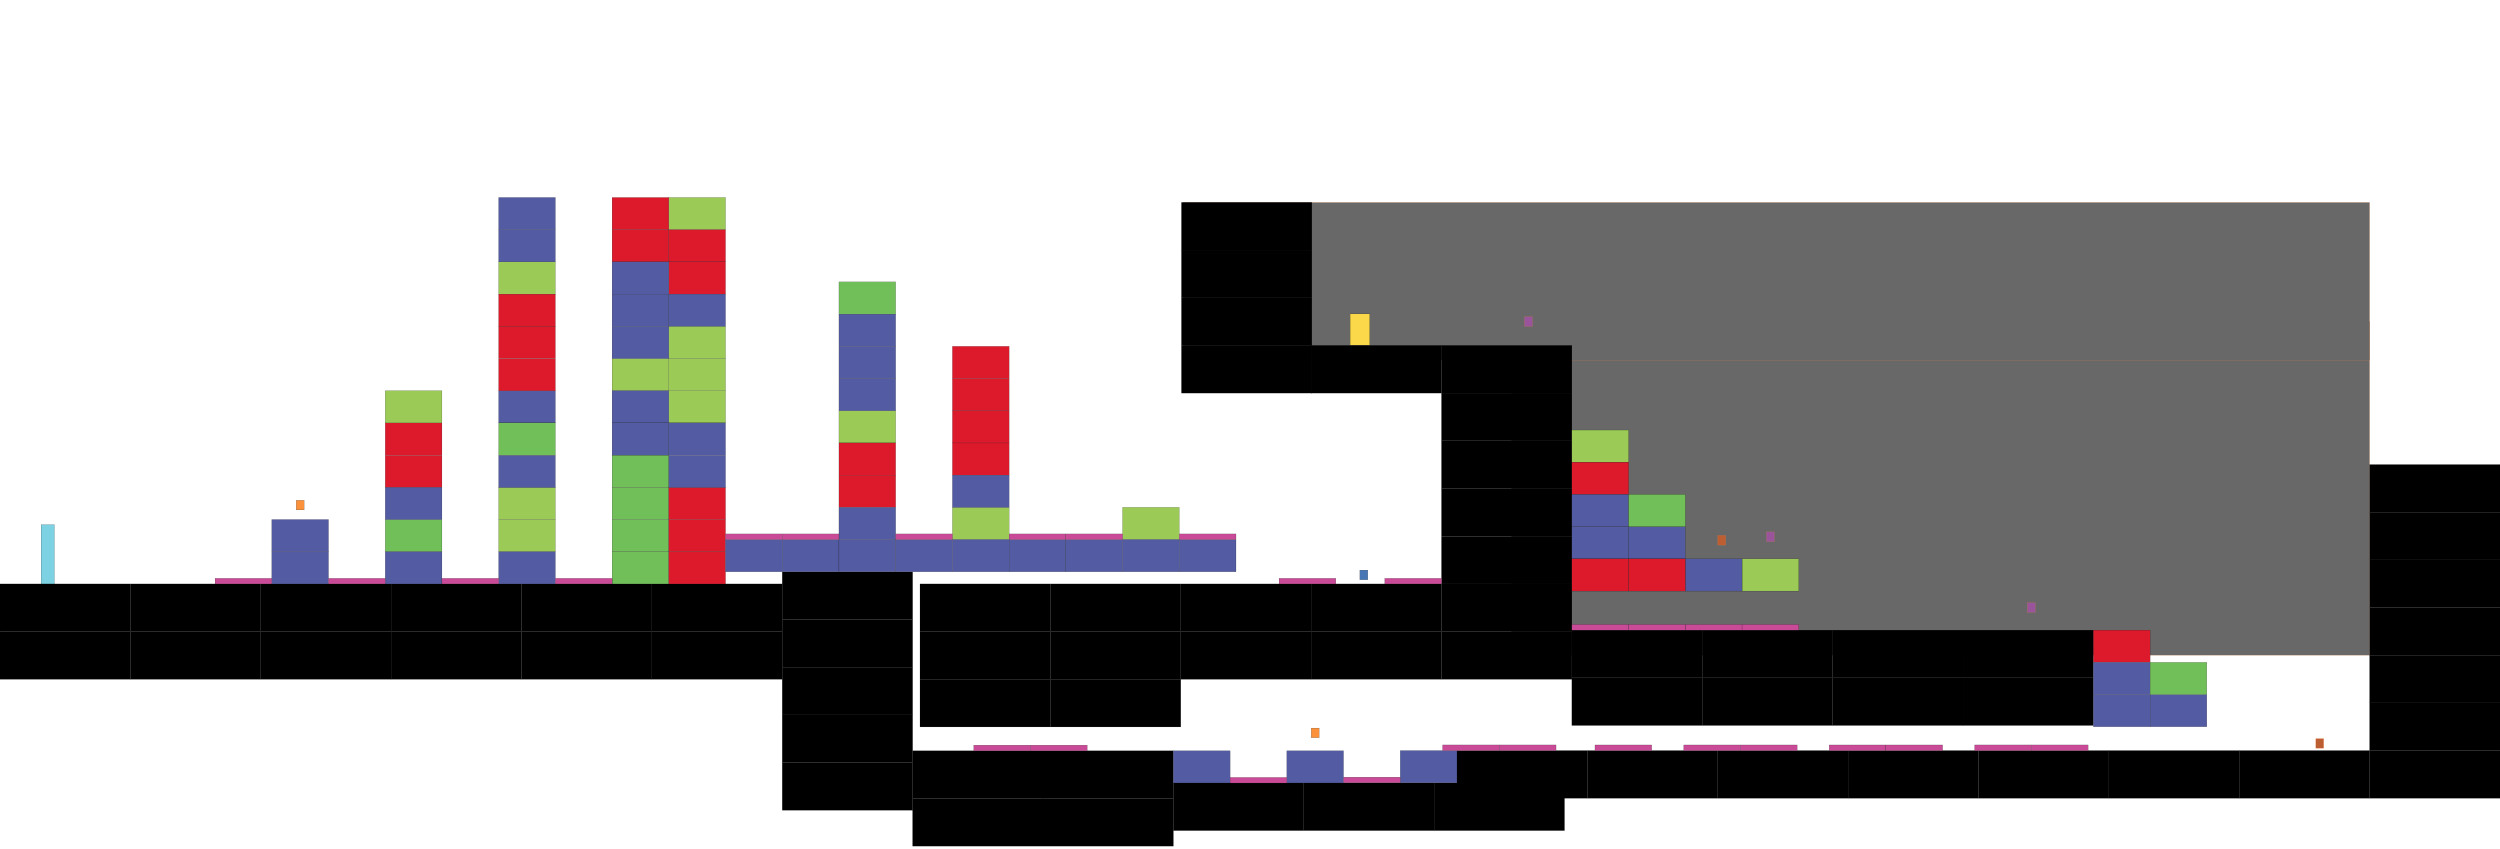
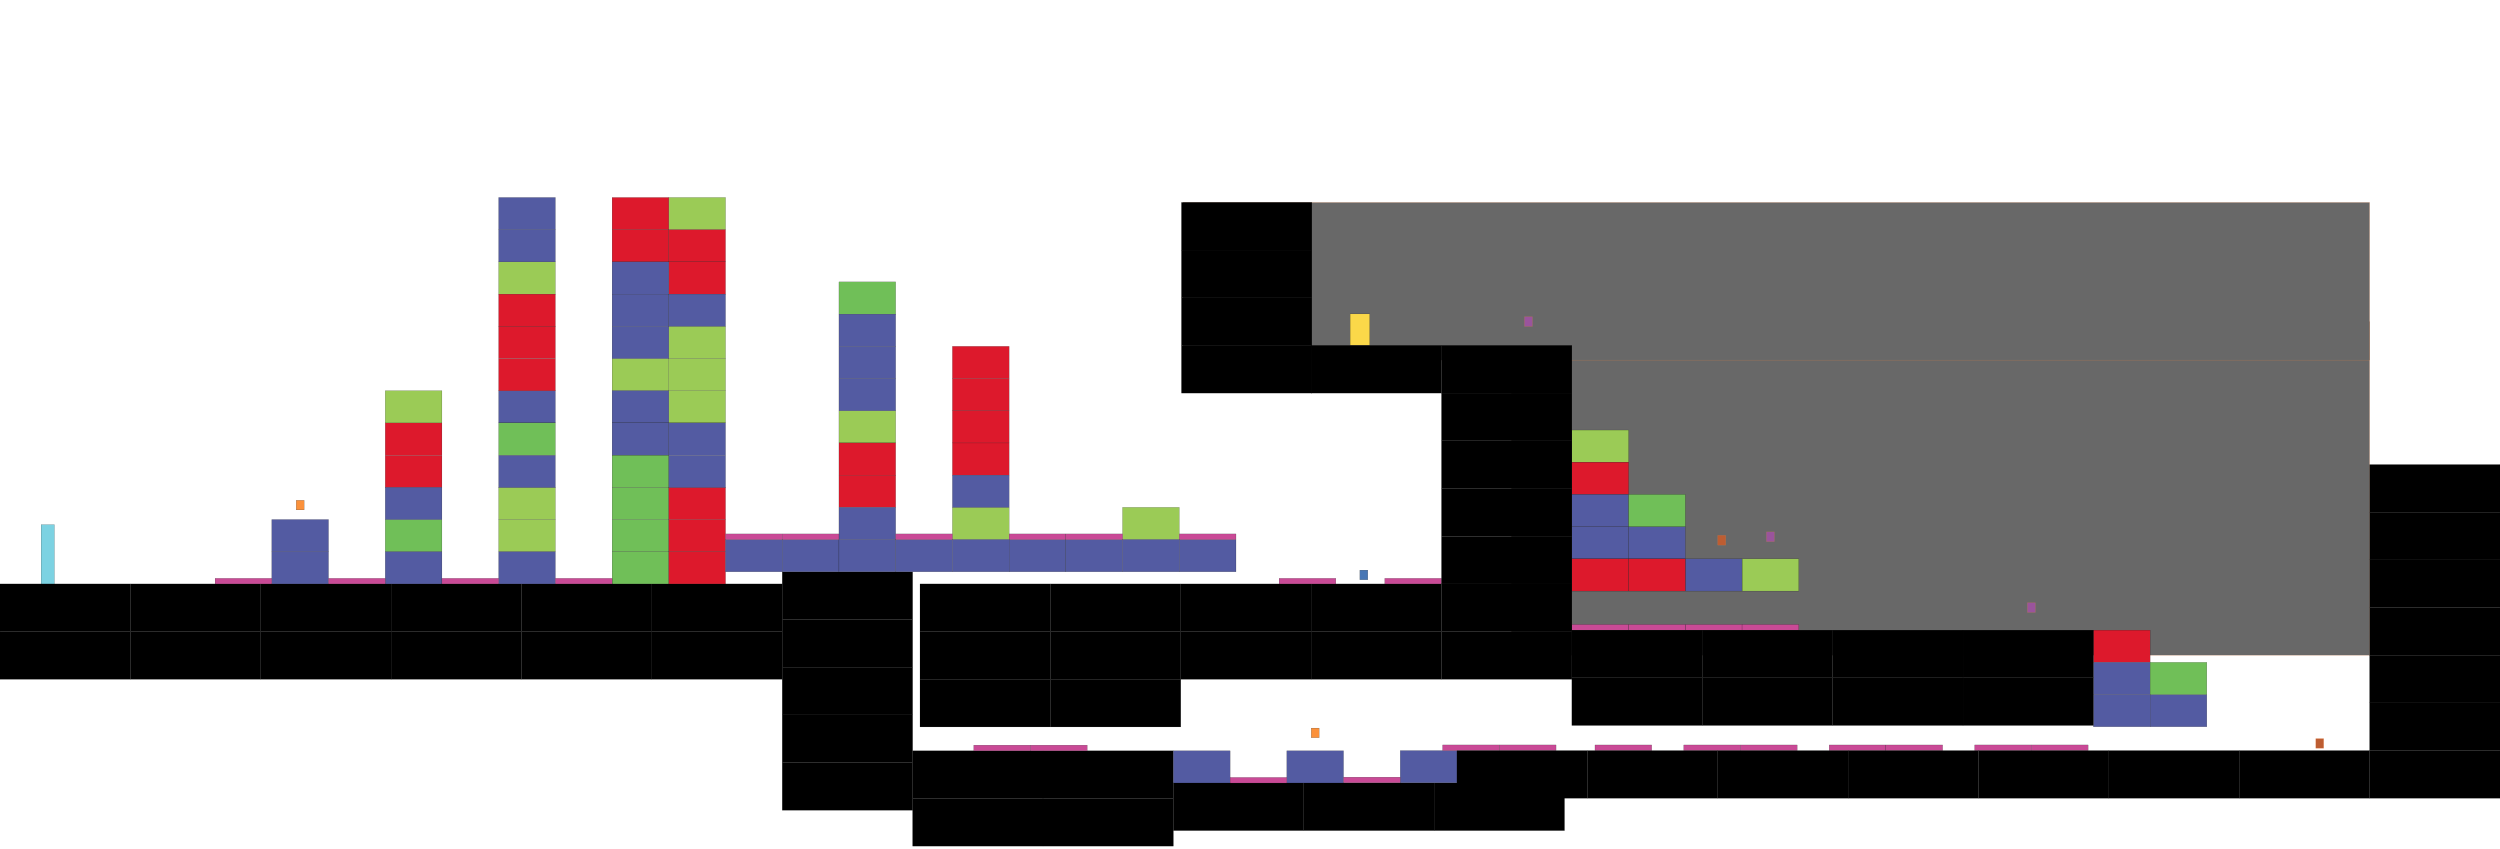
<svg xmlns="http://www.w3.org/2000/svg" version="1.1" id="Calque_1" x="0px" y="0px" width="16018.5px" height="5435.21px" viewBox="0 0 16018.5 5435.21" enable-background="new 0 0 16018.5 5435.21" xml:space="preserve">
  <rect id="pillevolutionb_1_" x="1897.847" y="3205.373" fill="#FB913B" stroke="#000000" stroke-miterlimit="10" width="50.685" height="61.859" />
  <rect id="characterstart_4_" x="263.231" y="3361.755" fill="#7CD2E2" stroke="#000000" stroke-miterlimit="10" width="85.193" height="403.363" />
  <rect id="groundcage1_27_" x="0" y="3741.571" stroke="#000000" stroke-miterlimit="10" width="835.366" height="305.416" />
  <rect id="groundcage1_11_" x="835.368" y="3741.571" stroke="#000000" stroke-miterlimit="10" width="835.366" height="305.416" />
  <rect id="groundcage1_29_" x="1670.734" y="3741.571" stroke="#000000" stroke-miterlimit="10" width="835.367" height="305.416" />
  <rect id="groundcage1_28_" x="2506.101" y="3741.571" stroke="#000000" stroke-miterlimit="10" width="835.366" height="305.416" />
  <rect id="groundcage1_31_" x="3341.467" y="3741.571" stroke="#000000" stroke-miterlimit="10" width="835.366" height="305.416" />
  <rect id="groundcage1_30_" x="4176.833" y="3741.571" stroke="#000000" stroke-miterlimit="10" width="835.367" height="305.416" />
  <rect id="platformcage1_12_" x="2468.308" y="3328.852" fill="#70BF58" stroke="#000000" stroke-miterlimit="10" width="363.414" height="206.352" />
  <rect id="platformcage2_26_" x="3195.134" y="3328.854" fill="#9BCB56" stroke="#000000" stroke-miterlimit="10" width="363.414" height="206.349" />
  <rect id="platformcage2_76_" x="3195.136" y="3122.502" fill="#9BCB56" stroke="#000000" stroke-miterlimit="10" width="363.413" height="206.352" />
-   <rect id="platformcage2_10_" x="3195.134" y="1678.04" fill="#9BCB56" stroke="#000000" stroke-miterlimit="10" width="363.412" height="206.353" />
+   <rect id="platformcage2_10_" x="3195.134" y="1678.04" fill="#9BCB56" stroke="#000000" stroke-miterlimit="10" width="363.411" height="206.353" />
  <rect id="platformcage2_33_" x="4285.374" y="2503.445" fill="#9BCB56" stroke="#000000" stroke-miterlimit="10" width="363.411" height="206.355" />
  <rect id="platformcage2_32_" x="4285.373" y="2297.094" fill="#9BCB56" stroke="#000000" stroke-miterlimit="10" width="363.412" height="206.351" />
  <rect id="platformcage2_31_" x="4285.374" y="2090.744" fill="#9BCB56" stroke="#000000" stroke-miterlimit="10" width="363.414" height="206.351" />
  <rect id="platformcage2_6_" x="4285.374" y="1265.337" fill="#9BCB56" stroke="#000000" stroke-miterlimit="10" width="363.414" height="206.351" />
  <rect id="platformcage1_90_" x="3921.962" y="3328.854" fill="#70BF58" stroke="#000000" stroke-miterlimit="10" width="363.413" height="206.353" />
  <rect id="platformcage1_4_" x="3921.961" y="3535.214" fill="#70BF58" stroke="#000000" stroke-miterlimit="10" width="363.413" height="206.354" />
  <rect id="platformcage1_89_" x="3921.962" y="3122.502" fill="#70BF58" stroke="#000000" stroke-miterlimit="10" width="363.413" height="206.352" />
  <rect id="platformcage1_28_" x="3921.962" y="2916.151" fill="#70BF58" stroke="#000000" stroke-miterlimit="10" width="363.413" height="206.351" />
  <rect id="platformcage2_38_" x="3921.961" y="2297.094" fill="#9BCB56" stroke="#000000" stroke-miterlimit="10" width="363.412" height="206.351" />
-   <rect id="groundcage1_32_" x="5012.2" y="3664.376" stroke="#000000" stroke-miterlimit="10" width="835.366" height="305.418" />
-   <rect id="groundcage1_33_" x="5012.2" y="3969.794" stroke="#000000" stroke-miterlimit="10" width="835.366" height="305.424" />
-   <rect id="groundcage1_37_" x="5012.2" y="4275.218" stroke="#000000" stroke-miterlimit="10" width="835.366" height="305.416" />
-   <rect id="groundcage1_35_" x="5012.2" y="4580.634" stroke="#000000" stroke-miterlimit="10" width="835.366" height="305.42" />
+   <rect id="groundcage1_32_" x="5012.199" y="3664.376" stroke="#000000" stroke-miterlimit="10" width="835.367" height="305.418" />
+   <rect id="groundcage1_33_" x="5012.199" y="3969.794" stroke="#000000" stroke-miterlimit="10" width="835.367" height="305.424" />
+   <rect id="groundcage1_37_" x="5012.199" y="4275.218" stroke="#000000" stroke-miterlimit="10" width="835.367" height="305.416" />
+   <rect id="groundcage1_35_" x="5012.199" y="4580.634" stroke="#000000" stroke-miterlimit="10" width="835.367" height="305.42" />
  <rect id="groundcage1_40_" x="5847.566" y="4810.536" stroke="#000000" stroke-miterlimit="10" width="835.367" height="305.416" />
  <rect id="groundcage1_39_" x="6682.934" y="4810.536" stroke="#000000" stroke-miterlimit="10" width="835.367" height="305.416" />
  <rect id="groundcage1_41_" x="5894.863" y="3741.571" stroke="#000000" stroke-miterlimit="10" width="835.367" height="305.416" />
  <rect id="groundcage1_7_" x="6730.23" y="3741.571" stroke="#000000" stroke-miterlimit="10" width="835.366" height="305.416" />
  <rect id="groundcage1_45_" x="7565.597" y="3741.571" stroke="#000000" stroke-miterlimit="10" width="835.366" height="305.416" />
  <rect id="groundcage1_44_" x="8400.963" y="3741.571" stroke="#000000" stroke-miterlimit="10" width="835.369" height="305.416" />
  <rect id="groundcage1_42_" x="5894.863" y="4046.987" stroke="#000000" stroke-miterlimit="10" width="835.367" height="305.42" />
  <rect id="groundcage1_4_" x="6730.23" y="4046.987" stroke="#000000" stroke-miterlimit="10" width="835.366" height="305.42" />
  <rect id="groundcage1_46_" x="5894.863" y="4352.407" stroke="#000000" stroke-miterlimit="10" width="835.367" height="305.42" />
  <rect id="groundcage1_43_" x="6730.23" y="4352.407" stroke="#000000" stroke-miterlimit="10" width="835.366" height="305.42" />
  <rect id="shadows_3_" x="9683.889" y="2060.457" fill="#686868" stroke="#F98238" stroke-miterlimit="10" width="5499.246" height="2137.929" />
  <rect id="shadows_2_" x="7580.059" y="1296.912" fill="#686868" stroke="#F98238" stroke-miterlimit="10" width="7603.074" height="1010.174" />
  <rect id="end_4_" x="8650.57" y="2011.481" fill="#FBD849" stroke="#000000" stroke-miterlimit="10" width="125.633" height="201.682" />
  <rect id="pillevolutiond_4_" x="12990.486" y="3862.036" fill="#9A549C" stroke="#F98238" stroke-miterlimit="10" width="50.684" height="61.855" />
-   <rect id="groundforest1_77_" x="9335.566" y="4809.22" stroke="#000000" stroke-miterlimit="10" width="835.367" height="305.418" />
-   <rect id="groundforest1_76_" x="10170.932" y="4809.22" stroke="#000000" stroke-miterlimit="10" width="835.369" height="305.418" />
-   <rect id="groundforest1_75_" x="11006.301" y="4809.22" stroke="#000000" stroke-miterlimit="10" width="835.369" height="305.418" />
-   <rect id="groundforest1_74_" x="11841.67" y="4809.22" stroke="#000000" stroke-miterlimit="10" width="835.363" height="305.418" />
-   <rect id="groundforest1_73_" x="12677.033" y="4809.22" stroke="#000000" stroke-miterlimit="10" width="835.367" height="305.418" />
-   <rect id="groundforest1_72_" x="13512.4" y="4809.22" stroke="#000000" stroke-miterlimit="10" width="835.365" height="305.418" />
-   <rect id="groundforest1_71_" x="14347.766" y="4809.22" stroke="#000000" stroke-miterlimit="10" width="835.367" height="305.418" />
-   <rect id="groundforest1_70_" x="15183.133" y="4809.22" stroke="#000000" stroke-miterlimit="10" width="835.367" height="305.418" />
-   <rect id="groundforest1_69_" x="15183.133" y="4198.386" stroke="#000000" stroke-miterlimit="10" width="835.367" height="305.418" />
-   <rect id="groundforest1_68_" x="10071.697" y="4342.876" stroke="#000000" stroke-miterlimit="10" width="835.369" height="305.42" />
-   <rect id="groundforest1_67_" x="10907.066" y="4342.876" stroke="#000000" stroke-miterlimit="10" width="835.365" height="305.42" />
-   <rect id="groundforest1_64_" x="11742.432" y="4342.876" stroke="#000000" stroke-miterlimit="10" width="835.365" height="305.42" />
-   <rect id="groundforest1_63_" x="12577.797" y="4342.876" stroke="#000000" stroke-miterlimit="10" width="835.367" height="305.42" />
-   <rect id="groundforest1_59_" x="15183.133" y="4503.804" stroke="#000000" stroke-miterlimit="10" width="835.367" height="305.416" />
-   <rect id="groundforest1_58_" x="10071.697" y="4037.458" stroke="#000000" stroke-miterlimit="10" width="835.365" height="305.418" />
-   <rect id="groundforest1_57_" x="10907.062" y="4037.458" stroke="#000000" stroke-miterlimit="10" width="835.367" height="305.418" />
-   <rect id="groundforest1_56_" x="11742.43" y="4037.458" stroke="#000000" stroke-miterlimit="10" width="835.365" height="305.418" />
-   <rect id="groundforest1_55_" x="12577.795" y="4037.458" stroke="#000000" stroke-miterlimit="10" width="835.369" height="305.418" />
-   <rect id="groundforest1_54_" x="9236.332" y="2213.163" stroke="#000000" stroke-miterlimit="10" width="835.367" height="305.419" />
-   <rect id="groundforest1_53_" x="8400.963" y="2213.163" stroke="#000000" stroke-miterlimit="10" width="835.369" height="305.419" />
-   <rect id="groundforest1_52_" x="7570.127" y="2213.163" stroke="#000000" stroke-miterlimit="10" width="835.367" height="305.419" />
  <rect id="pillevolutiond_3_" x="11318.305" y="3408.366" fill="#9A549C" stroke="#F98238" stroke-miterlimit="10" width="50.684" height="61.855" />
-   <rect id="groundforest1_51_" x="15183.133" y="3892.962" stroke="#000000" stroke-miterlimit="10" width="835.367" height="305.424" />
-   <rect id="groundforest1_50_" x="15183.133" y="3282.125" stroke="#000000" stroke-miterlimit="10" width="835.367" height="305.419" />
-   <rect id="groundforest1_49_" x="15183.133" y="3587.544" stroke="#000000" stroke-miterlimit="10" width="835.367" height="305.42" />
-   <rect id="pillevolutionb_3_" x="14838.125" y="4732.501" fill="#BD5D32" stroke="#F98238" stroke-miterlimit="10" width="50.689" height="61.857" />
-   <rect id="platformcage2_9_" x="6102.435" y="3250.84" fill="#9BCB56" stroke="#000000" stroke-miterlimit="10" width="363.413" height="206.351" />
+   <rect id="pillevolutionb_3_" x="14838.127" y="4732.502" fill="#BD5D32" stroke="#F98238" stroke-miterlimit="10" width="50.688" height="61.856" />
+   <rect id="platformcage2_9_" x="6102.434" y="3250.84" fill="#9BCB56" stroke="#000000" stroke-miterlimit="10" width="363.413" height="206.351" />
  <rect id="platformcage2_21_" x="5375.608" y="2631.781" fill="#9BCB56" stroke="#000000" stroke-miterlimit="10" width="363.412" height="206.354" />
-   <rect id="platformcage1_59_" x="5375.609" y="1806.374" fill="#70BF58" stroke="#000000" stroke-miterlimit="10" width="363.412" height="206.351" />
-   <rect id="platformcage2_16_" x="7192.675" y="3250.837" fill="#9BCB56" stroke="#000000" stroke-miterlimit="10" width="363.414" height="206.355" />
+   <rect id="platformcage1_59_" x="5375.609" y="1806.374" fill="#70BF58" stroke="#000000" stroke-miterlimit="10" width="363.413" height="206.351" />
+   <rect id="platformcage2_16_" x="7192.675" y="3250.837" fill="#9BCB56" stroke="#000000" stroke-miterlimit="10" width="363.415" height="206.355" />
  <rect id="pillevolutiona_4_" x="8713.385" y="3653.015" fill="#4877B5" stroke="#000000" stroke-miterlimit="10" width="50.686" height="61.854" />
-   <rect id="groundcage1_13_" x="5012.2" y="4886.054" stroke="#000000" stroke-miterlimit="10" width="835.366" height="305.418" />
+   <rect id="groundcage1_13_" x="5012.199" y="4886.054" stroke="#000000" stroke-miterlimit="10" width="835.367" height="305.418" />
  <rect id="groundcage1_10_" x="7565.597" y="4046.987" stroke="#000000" stroke-miterlimit="10" width="835.366" height="305.42" />
  <rect id="groundcage1_14_" x="8400.963" y="4046.987" stroke="#000000" stroke-miterlimit="10" width="835.369" height="305.42" />
  <rect id="groundcage1_47_" x="0.001" y="4046.987" stroke="#000000" stroke-miterlimit="10" width="835.367" height="305.42" />
  <rect id="groundcage1_38_" x="835.368" y="4046.987" stroke="#000000" stroke-miterlimit="10" width="835.366" height="305.42" />
  <rect id="groundcage1_36_" x="1670.735" y="4046.987" stroke="#000000" stroke-miterlimit="10" width="835.366" height="305.42" />
  <rect id="groundcage1_34_" x="2506.101" y="4046.987" stroke="#000000" stroke-miterlimit="10" width="835.366" height="305.42" />
  <rect id="groundcage1_26_" x="3341.467" y="4046.987" stroke="#000000" stroke-miterlimit="10" width="835.367" height="305.42" />
-   <rect id="groundcage1_22_" x="4176.835" y="4046.987" stroke="#000000" stroke-miterlimit="10" width="835.366" height="305.42" />
+   <rect id="groundcage1_22_" x="4176.834" y="4046.987" stroke="#000000" stroke-miterlimit="10" width="835.365" height="305.42" />
  <rect id="groundcage1_49_" x="5847.566" y="5115.952" stroke="#000000" stroke-miterlimit="10" width="835.367" height="305.422" />
  <rect id="groundcage1_48_" x="6682.934" y="5115.954" stroke="#000000" stroke-miterlimit="10" width="835.367" height="305.42" />
-   <rect id="groundforest1_1_" x="9236.332" y="4046.987" stroke="#000000" stroke-miterlimit="10" width="835.367" height="305.42" />
-   <rect id="groundforest1_4_" x="9236.332" y="3741.571" stroke="#000000" stroke-miterlimit="10" width="835.363" height="305.416" />
-   <rect id="groundforest1_3_" x="9236.332" y="3436.147" stroke="#000000" stroke-miterlimit="10" width="835.367" height="305.424" />
-   <rect id="groundforest1_5_" x="9236.332" y="3129.42" stroke="#000000" stroke-miterlimit="10" width="835.367" height="305.415" />
-   <rect id="groundforest1_9_" x="9236.332" y="2824" stroke="#000000" stroke-miterlimit="10" width="835.367" height="305.42" />
-   <rect id="groundforest1_8_" x="9236.332" y="2518.582" stroke="#000000" stroke-miterlimit="10" width="835.363" height="305.418" />
-   <rect id="groundforest1_10_" x="15183.133" y="2976.71" stroke="#000000" stroke-miterlimit="10" width="835.367" height="305.415" />
  <rect id="platformcage2_11_" x="11161.941" y="3580.767" fill="#9BCB56" stroke="#000000" stroke-miterlimit="10" width="363.412" height="206.352" />
-   <rect id="groundforest1_6_" x="7570.127" y="1907.747" stroke="#000000" stroke-miterlimit="10" width="835.367" height="305.416" />
-   <rect id="groundforest1_11_" x="7570.127" y="1602.328" stroke="#000000" stroke-miterlimit="10" width="835.367" height="305.419" />
-   <rect id="groundforest1_7_" x="7570.127" y="1296.912" stroke="#000000" stroke-miterlimit="10" width="835.367" height="305.416" />
  <rect id="platformcage2_49_" x="10071.699" y="2755.355" fill="#9BCB56" stroke="#000000" stroke-miterlimit="10" width="363.416" height="206.354" />
-   <rect id="groundcage1_9_" x="8353.668" y="5016.429" stroke="#000000" stroke-miterlimit="10" width="835.369" height="305.414" />
+   <rect id="groundcage1_9_" x="8353.668" y="5016.429" stroke="#000000" stroke-miterlimit="10" width="835.368" height="305.414" />
  <rect id="groundcage1_1_" x="7518.301" y="5016.429" stroke="#000000" stroke-miterlimit="10" width="835.367" height="305.414" />
-   <rect id="groundcage1_8_" x="9189.037" y="5016.429" stroke="#000000" stroke-miterlimit="10" width="835.367" height="305.414" />
+   <rect id="groundcage1_8_" x="9189.037" y="5016.429" stroke="#000000" stroke-miterlimit="10" width="835.368" height="305.414" />
  <rect id="pillevolutiond_1_" x="9767.975" y="2029.53" fill="#9A549C" stroke="#F98238" stroke-miterlimit="10" width="50.688" height="61.854" />
  <rect id="pillevolutionb_2_" x="11006.301" y="3430.581" fill="#BD5D32" stroke="#F98238" stroke-miterlimit="10" width="50.686" height="61.857" />
  <rect id="platformcage4_7_" x="1741.483" y="3535.214" fill="#535BA2" stroke="#000000" stroke-miterlimit="10" width="363.413" height="206.354" />
  <rect id="platformcage4_13_" x="1741.483" y="3328.861" fill="#535BA2" stroke="#000000" stroke-miterlimit="10" width="363.413" height="206.353" />
  <rect id="pillevolutionb_4_" x="8401.494" y="4665.021" fill="#FB913B" stroke="#000000" stroke-miterlimit="10" width="50.682" height="61.859" />
  <rect id="platformcage4_14_" x="7518.301" y="4810.536" fill="#535BA2" stroke="#000000" stroke-miterlimit="10" width="363.413" height="206.352" />
  <rect id="platformcage4_15_" x="8245.131" y="4810.536" fill="#535BA2" stroke="#000000" stroke-miterlimit="10" width="363.412" height="206.352" />
-   <rect id="platformcage4_16_" x="8971.955" y="4809.22" fill="#535BA2" stroke="#000000" stroke-miterlimit="10" width="363.414" height="206.352" />
+   <rect id="platformcage4_16_" x="8971.955" y="4809.22" fill="#535BA2" stroke="#000000" stroke-miterlimit="10" width="363.413" height="206.352" />
  <rect id="platformcage4_17_" x="13413.164" y="4450.163" fill="#535BA2" stroke="#000000" stroke-miterlimit="10" width="363.414" height="206.352" />
  <rect id="platformcage4_18_" x="13776.578" y="4450.163" fill="#535BA2" stroke="#000000" stroke-miterlimit="10" width="363.414" height="206.352" />
-   <rect id="platformcage3_8_" x="13413.166" y="4037.458" fill="#DD192C" stroke="#000000" stroke-miterlimit="10" width="363.412" height="206.354" />
+   <rect id="platformcage3_8_" x="13413.168" y="4037.458" fill="#DD192C" stroke="#000000" stroke-miterlimit="10" width="363.411" height="206.354" />
  <rect id="platformcage4_19_" x="13413.164" y="4243.81" fill="#535BA2" stroke="#000000" stroke-miterlimit="10" width="363.414" height="206.352" />
  <rect id="platformcage4_50_" x="10798.525" y="3580.763" fill="#535BA2" stroke="#000000" stroke-miterlimit="10" width="363.414" height="206.354" />
  <rect id="platformcage4_27_" x="10435.111" y="3374.411" fill="#535BA2" stroke="#000000" stroke-miterlimit="10" width="363.414" height="206.352" />
  <rect id="platformcage4_53_" x="10071.697" y="3374.411" fill="#535BA2" stroke="#000000" stroke-miterlimit="10" width="363.414" height="206.352" />
  <rect id="platformcage1_1_" x="13776.576" y="4243.808" fill="#70BF58" stroke="#000000" stroke-miterlimit="10" width="363.418" height="206.355" />
  <rect id="platformcage3_31_" x="10071.701" y="2961.71" fill="#DD192C" stroke="#000000" stroke-miterlimit="10" width="363.412" height="206.353" />
  <rect id="platformcage3_32_" x="10071.701" y="3580.767" fill="#DD192C" stroke="#000000" stroke-miterlimit="10" width="363.412" height="206.354" />
  <rect id="platformcage3_33_" x="10435.109" y="3580.767" fill="#DD192C" stroke="#000000" stroke-miterlimit="10" width="363.412" height="206.354" />
  <rect id="platformcage4_51_" x="10071.699" y="3168.061" fill="#535BA2" stroke="#000000" stroke-miterlimit="10" width="363.414" height="206.351" />
  <rect id="platformcage1_5_" x="10435.111" y="3168.059" fill="#70BF58" stroke="#000000" stroke-miterlimit="10" width="363.418" height="206.354" />
  <rect id="platformcage3_9_" x="2468.308" y="2709.799" fill="#DD192C" stroke="#000000" stroke-miterlimit="10" width="363.413" height="206.353" />
  <rect id="platformcage3_12_" x="2468.308" y="2917.652" fill="#DD192C" stroke="#000000" stroke-miterlimit="10" width="363.413" height="206.353" />
  <rect id="platformcage2_5_" x="2468.308" y="2503.446" fill="#9BCB56" stroke="#000000" stroke-miterlimit="10" width="363.413" height="206.355" />
  <rect id="platformcage4_20_" x="2468.308" y="3122.502" fill="#535BA2" stroke="#000000" stroke-miterlimit="10" width="363.413" height="206.352" />
  <rect id="platformcage4_21_" x="2468.308" y="3535.214" fill="#535BA2" stroke="#000000" stroke-miterlimit="10" width="363.414" height="206.354" />
  <rect id="platformcage4_22_" x="3195.133" y="2917.652" fill="#535BA2" stroke="#000000" stroke-miterlimit="10" width="363.413" height="206.353" />
  <rect id="platformcage4_23_" x="3195.135" y="3535.214" fill="#535BA2" stroke="#000000" stroke-miterlimit="10" width="363.414" height="206.354" />
  <rect id="platformcage4_24_" x="3195.136" y="2503.447" fill="#535BA2" stroke="#000000" stroke-miterlimit="10" width="363.413" height="206.352" />
  <rect id="platformcage1_3_" x="3195.135" y="2709.8" fill="#70BF58" stroke="#000000" stroke-miterlimit="10" width="363.414" height="206.351" />
  <rect id="platformcage3_14_" x="3195.136" y="2089.991" fill="#DD192C" stroke="#000000" stroke-miterlimit="10" width="363.413" height="206.353" />
  <rect id="platformcage3_13_" x="3195.136" y="2297.844" fill="#DD192C" stroke="#000000" stroke-miterlimit="10" width="363.413" height="206.353" />
  <rect id="platformcage3_15_" x="3195.136" y="1884.393" fill="#DD192C" stroke="#000000" stroke-miterlimit="10" width="363.413" height="206.353" />
  <rect id="platformcage3_16_" x="3921.96" y="1265.336" fill="#DD192C" stroke="#000000" stroke-miterlimit="10" width="363.413" height="206.353" />
  <rect id="platformcage3_17_" x="3921.96" y="1471.688" fill="#DD192C" stroke="#000000" stroke-miterlimit="10" width="363.413" height="206.353" />
  <rect id="platformcage3_18_" x="4285.375" y="1471.688" fill="#DD192C" stroke="#000000" stroke-miterlimit="10" width="363.413" height="206.353" />
  <rect id="platformcage3_20_" x="4285.375" y="1678.04" fill="#DD192C" stroke="#000000" stroke-miterlimit="10" width="363.413" height="206.353" />
-   <rect id="platformcage3_26_" x="6102.435" y="2219.077" fill="#DD192C" stroke="#000000" stroke-miterlimit="10" width="363.414" height="206.353" />
-   <rect id="platformcage3_25_" x="6102.435" y="2425.429" fill="#DD192C" stroke="#000000" stroke-miterlimit="10" width="363.414" height="206.353" />
+   <rect id="platformcage3_26_" x="6102.434" y="2219.077" fill="#DD192C" stroke="#000000" stroke-miterlimit="10" width="363.414" height="206.353" />
+   <rect id="platformcage3_25_" x="6102.434" y="2425.429" fill="#DD192C" stroke="#000000" stroke-miterlimit="10" width="363.414" height="206.353" />
  <rect id="platformcage3_28_" x="5375.609" y="2838.136" fill="#DD192C" stroke="#000000" stroke-miterlimit="10" width="363.414" height="206.353" />
-   <rect id="platformcage3_29_" x="6102.435" y="2838.136" fill="#DD192C" stroke="#000000" stroke-miterlimit="10" width="363.414" height="206.353" />
+   <rect id="platformcage3_29_" x="6102.434" y="2838.136" fill="#DD192C" stroke="#000000" stroke-miterlimit="10" width="363.414" height="206.353" />
  <rect id="platformcage3_30_" x="6102.434" y="2631.782" fill="#DD192C" stroke="#000000" stroke-miterlimit="10" width="363.413" height="206.353" />
  <rect id="platformcage3_27_" x="5375.609" y="3044.487" fill="#DD192C" stroke="#000000" stroke-miterlimit="10" width="363.414" height="206.353" />
  <rect id="platformcage3_22_" x="4285.374" y="3122.502" fill="#DD192C" stroke="#000000" stroke-miterlimit="10" width="363.413" height="206.352" />
  <rect id="platformcage3_23_" x="4285.371" y="3328.852" fill="#DD192C" stroke="#000000" stroke-miterlimit="10" width="363.414" height="206.353" />
  <rect id="platformcage3_24_" x="4285.374" y="3535.214" fill="#DD192C" stroke="#000000" stroke-miterlimit="10" width="363.413" height="206.354" />
  <rect id="platformcage4_25_" x="3195.133" y="1471.688" fill="#535BA2" stroke="#000000" stroke-miterlimit="10" width="363.413" height="206.352" />
  <rect id="platformcage4_28_" x="3921.961" y="1678.041" fill="#535BA2" stroke="#000000" stroke-miterlimit="10" width="363.414" height="206.352" />
  <rect id="platformcage4_29_" x="3921.959" y="1884.393" fill="#535BA2" stroke="#000000" stroke-miterlimit="10" width="363.413" height="206.352" />
  <rect id="platformcage4_46_" x="5375.609" y="2012.725" fill="#535BA2" stroke="#000000" stroke-miterlimit="10" width="363.414" height="206.352" />
-   <rect id="platformcage4_45_" x="5375.607" y="2219.078" fill="#535BA2" stroke="#000000" stroke-miterlimit="10" width="363.414" height="206.352" />
+   <rect id="platformcage4_45_" x="5375.607" y="2219.078" fill="#535BA2" stroke="#000000" stroke-miterlimit="10" width="363.415" height="206.352" />
  <rect id="platformcage4_47_" x="5375.609" y="2425.429" fill="#535BA2" stroke="#000000" stroke-miterlimit="10" width="363.414" height="206.352" />
  <rect id="platformcage4_32_" x="3921.958" y="2503.447" fill="#535BA2" stroke="#000000" stroke-miterlimit="10" width="363.414" height="206.352" />
  <rect id="platformcage4_31_" x="3921.961" y="2090.743" fill="#535BA2" stroke="#000000" stroke-miterlimit="10" width="363.414" height="206.352" />
  <rect id="platformcage4_33_" x="3921.961" y="2709.8" fill="#535BA2" stroke="#000000" stroke-miterlimit="10" width="363.414" height="206.353" />
  <rect id="platformcage4_34_" x="4285.374" y="2709.8" fill="#535BA2" stroke="#000000" stroke-miterlimit="10" width="363.413" height="206.353" />
  <rect id="platformcage4_35_" x="4285.371" y="2917.653" fill="#535BA2" stroke="#000000" stroke-miterlimit="10" width="363.414" height="206.353" />
  <rect id="platformcage4_30_" x="4285.372" y="1884.393" fill="#535BA2" stroke="#000000" stroke-miterlimit="10" width="363.414" height="206.352" />
  <rect id="platformcage4_37_" x="4648.786" y="3457.192" fill="#535BA2" stroke="#000000" stroke-miterlimit="10" width="363.414" height="206.354" />
  <rect id="platformcage4_36_" x="5012.199" y="3457.192" fill="#535BA2" stroke="#000000" stroke-miterlimit="10" width="363.414" height="206.354" />
-   <rect id="platformcage4_39_" x="5375.607" y="3457.192" fill="#535BA2" stroke="#000000" stroke-miterlimit="10" width="363.414" height="206.354" />
-   <rect id="platformcage4_48_" x="5375.607" y="3250.839" fill="#535BA2" stroke="#000000" stroke-miterlimit="10" width="363.414" height="206.352" />
+   <rect id="platformcage4_39_" x="5375.607" y="3457.192" fill="#535BA2" stroke="#000000" stroke-miterlimit="10" width="363.415" height="206.354" />
+   <rect id="platformcage4_48_" x="5375.607" y="3250.839" fill="#535BA2" stroke="#000000" stroke-miterlimit="10" width="363.415" height="206.352" />
  <rect id="platformcage4_49_" x="6102.434" y="3044.488" fill="#535BA2" stroke="#000000" stroke-miterlimit="10" width="363.414" height="206.352" />
-   <rect id="platformcage4_38_" x="5739.021" y="3457.192" fill="#535BA2" stroke="#000000" stroke-miterlimit="10" width="363.414" height="206.354" />
-   <rect id="platformcage4_41_" x="6102.435" y="3457.192" fill="#535BA2" stroke="#000000" stroke-miterlimit="10" width="363.414" height="206.354" />
+   <rect id="platformcage4_38_" x="5739.02" y="3457.192" fill="#535BA2" stroke="#000000" stroke-miterlimit="10" width="363.414" height="206.354" />
+   <rect id="platformcage4_41_" x="6102.434" y="3457.192" fill="#535BA2" stroke="#000000" stroke-miterlimit="10" width="363.414" height="206.354" />
  <rect id="platformcage4_40_" x="6465.848" y="3457.192" fill="#535BA2" stroke="#000000" stroke-miterlimit="10" width="363.413" height="206.354" />
-   <rect id="platformcage4_43_" x="6829.262" y="3457.192" fill="#535BA2" stroke="#000000" stroke-miterlimit="10" width="363.414" height="206.354" />
+   <rect id="platformcage4_43_" x="6829.261" y="3457.192" fill="#535BA2" stroke="#000000" stroke-miterlimit="10" width="363.414" height="206.354" />
  <rect id="platformcage4_42_" x="7192.674" y="3457.192" fill="#535BA2" stroke="#000000" stroke-miterlimit="10" width="363.414" height="206.354" />
  <rect id="platformcage4_44_" x="7556.089" y="3457.192" fill="#535BA2" stroke="#000000" stroke-miterlimit="10" width="363.414" height="206.352" />
  <rect id="platformcage4_26_" x="3195.133" y="1265.337" fill="#535BA2" stroke="#000000" stroke-miterlimit="10" width="363.413" height="206.352" />
  <rect id="spadesdown" x="1378.072" y="3705.584" fill="#C94A96" stroke="#000000" stroke-miterlimit="10" width="363.411" height="35.983" />
  <rect id="spadesdown_1_" x="2104.896" y="3705.588" fill="#C94A96" stroke="#000000" stroke-miterlimit="10" width="363.411" height="35.983" />
  <rect id="spadesdown_2_" x="2831.721" y="3705.584" fill="#C94A96" stroke="#000000" stroke-miterlimit="10" width="363.411" height="35.983" />
  <rect id="spadesdown_3_" x="3558.549" y="3705.584" fill="#C94A96" stroke="#000000" stroke-miterlimit="10" width="363.411" height="35.983" />
  <rect id="spadesdown_4_" x="4648.788" y="3421.208" fill="#C94A96" stroke="#000000" stroke-miterlimit="10" width="363.411" height="35.982" />
  <rect id="spadesdown_5_" x="5012.201" y="3421.208" fill="#C94A96" stroke="#000000" stroke-miterlimit="10" width="363.411" height="35.982" />
  <rect id="spadesdown_6_" x="5739.021" y="3421.208" fill="#C94A96" stroke="#000000" stroke-miterlimit="10" width="363.411" height="35.982" />
  <rect id="spadesdown_7_" x="6465.849" y="3421.208" fill="#C94A96" stroke="#000000" stroke-miterlimit="10" width="363.411" height="35.982" />
-   <rect id="spadesdown_8_" x="6829.263" y="3421.208" fill="#C94A96" stroke="#000000" stroke-miterlimit="10" width="363.411" height="35.982" />
-   <rect id="spadesdown_9_" x="7556.091" y="3421.208" fill="#C94A96" stroke="#000000" stroke-miterlimit="10" width="363.411" height="35.982" />
+   <rect id="spadesdown_8_" x="6829.262" y="3421.208" fill="#C94A96" stroke="#000000" stroke-miterlimit="10" width="363.411" height="35.982" />
+   <rect id="spadesdown_9_" x="7556.091" y="3421.208" fill="#C94A96" stroke="#000000" stroke-miterlimit="10" width="363.412" height="35.982" />
  <rect id="spadesdown_10_" x="8195.805" y="3705.587" fill="#C94A96" stroke="#000000" stroke-miterlimit="10" width="363.412" height="35.983" />
  <rect id="spadesdown_11_" x="8872.92" y="3705.588" fill="#C94A96" stroke="#000000" stroke-miterlimit="10" width="363.41" height="35.983" />
  <rect id="spadesdown_12_" x="7881.713" y="4981.236" fill="#C94A96" stroke="#000000" stroke-miterlimit="10" width="363.412" height="35.983" />
  <rect id="spadesdown_13_" x="8608.543" y="4979.588" fill="#C94A96" stroke="#000000" stroke-miterlimit="10" width="363.412" height="35.983" />
  <rect id="spadesdown_14_" x="6239.382" y="4774.553" fill="#C94A96" stroke="#000000" stroke-miterlimit="10" width="363.411" height="35.983" />
  <rect id="spadesdown_15_" x="6602.793" y="4774.552" fill="#C94A96" stroke="#000000" stroke-miterlimit="10" width="363.411" height="35.983" />
  <rect id="spadesdown_16_" x="9606.721" y="4773.236" fill="#C94A96" stroke="#000000" stroke-miterlimit="10" width="363.41" height="35.983" />
  <rect id="spadesdown_17_" x="9243.309" y="4773.235" fill="#C94A96" stroke="#000000" stroke-miterlimit="10" width="363.412" height="35.983" />
  <rect id="spadesdown_18_" x="10219.729" y="4773.333" fill="#C94A96" stroke="#000000" stroke-miterlimit="10" width="363.41" height="35.983" />
  <rect id="spadesdown_19_" x="11151.764" y="4773.332" fill="#C94A96" stroke="#000000" stroke-miterlimit="10" width="363.412" height="35.983" />
  <rect id="spadesdown_20_" x="10788.35" y="4773.333" fill="#C94A96" stroke="#000000" stroke-miterlimit="10" width="363.412" height="35.983" />
-   <rect id="spadesdown_21_" x="11720.383" y="4773.332" fill="#C94A96" stroke="#000000" stroke-miterlimit="10" width="363.41" height="35.983" />
-   <rect id="spadesdown_22_" x="12083.797" y="4773.331" fill="#C94A96" stroke="#000000" stroke-miterlimit="10" width="363.41" height="35.983" />
+   <rect id="spadesdown_21_" x="11720.383" y="4773.332" fill="#C94A96" stroke="#000000" stroke-miterlimit="10" width="363.411" height="35.983" />
+   <rect id="spadesdown_22_" x="12083.797" y="4773.331" fill="#C94A96" stroke="#000000" stroke-miterlimit="10" width="363.411" height="35.983" />
  <rect id="spadesdown_26_" x="12652.414" y="4773.236" fill="#C94A96" stroke="#000000" stroke-miterlimit="10" width="363.412" height="35.983" />
  <rect id="spadesdown_25_" x="13015.828" y="4773.235" fill="#C94A96" stroke="#000000" stroke-miterlimit="10" width="363.412" height="35.983" />
  <rect id="spadesdown_24_" x="10798.523" y="4001.475" fill="#C94A96" stroke="#000000" stroke-miterlimit="10" width="363.412" height="35.983" />
  <rect id="spadesdown_23_" x="11161.938" y="4001.474" fill="#C94A96" stroke="#000000" stroke-miterlimit="10" width="363.412" height="35.983" />
  <rect id="spadesdown_28_" x="10071.699" y="4001.475" fill="#C94A96" stroke="#000000" stroke-miterlimit="10" width="363.41" height="35.983" />
  <rect id="spadesdown_27_" x="10435.113" y="4001.474" fill="#C94A96" stroke="#000000" stroke-miterlimit="10" width="363.41" height="35.983" />
+   <g id="Calque_2">
+     <rect id="groundcage1_67_" x="9335.566" y="4809.22" stroke="#000000" stroke-miterlimit="10" width="835.367" height="305.418" />
+     <rect id="groundcage1_66_" x="10170.932" y="4809.22" stroke="#000000" stroke-miterlimit="10" width="835.369" height="305.418" />
+     <rect id="groundcage1_65_" x="11006.301" y="4809.22" stroke="#000000" stroke-miterlimit="10" width="835.369" height="305.418" />
+     <rect id="groundcage1_64_" x="11841.67" y="4809.22" stroke="#000000" stroke-miterlimit="10" width="835.363" height="305.418" />
+     <rect id="groundcage1_63_" x="12677.033" y="4809.22" stroke="#000000" stroke-miterlimit="10" width="835.367" height="305.418" />
+     <rect id="groundcage1_62_" x="13512.4" y="4809.22" stroke="#000000" stroke-miterlimit="10" width="835.365" height="305.418" />
+     <rect id="groundcage1_61_" x="14347.766" y="4809.22" stroke="#000000" stroke-miterlimit="10" width="835.367" height="305.418" />
+     <rect id="groundcage1_60_" x="15183.133" y="4809.22" stroke="#000000" stroke-miterlimit="10" width="835.367" height="305.418" />
+     <rect id="groundcage1_59_" x="15183.133" y="4198.386" stroke="#000000" stroke-miterlimit="10" width="835.367" height="305.418" />
+     <rect id="groundcage1_58_" x="10071.697" y="4342.876" stroke="#000000" stroke-miterlimit="10" width="835.369" height="305.42" />
+     <rect id="groundcage1_57_" x="10907.066" y="4342.876" stroke="#000000" stroke-miterlimit="10" width="835.365" height="305.42" />
+     <rect id="groundcage1_56_" x="11742.432" y="4342.876" stroke="#000000" stroke-miterlimit="10" width="835.365" height="305.42" />
+     <rect id="groundcage1_55_" x="12577.797" y="4342.876" stroke="#000000" stroke-miterlimit="10" width="835.367" height="305.42" />
+     <rect id="groundcage1_54_" x="15183.133" y="4503.804" stroke="#000000" stroke-miterlimit="10" width="835.367" height="305.416" />
+     <rect id="groundcage1_53_" x="10071.697" y="4037.458" stroke="#000000" stroke-miterlimit="10" width="835.365" height="305.418" />
+     <rect id="groundcage1_52_" x="10907.062" y="4037.458" stroke="#000000" stroke-miterlimit="10" width="835.367" height="305.418" />
+     <rect id="groundcage1_51_" x="11742.43" y="4037.458" stroke="#000000" stroke-miterlimit="10" width="835.365" height="305.418" />
+     <rect id="groundcage1_50_" x="12577.795" y="4037.458" stroke="#000000" stroke-miterlimit="10" width="835.369" height="305.418" />
+     <rect id="groundcage1_25_" x="9236.332" y="2213.163" stroke="#000000" stroke-miterlimit="10" width="835.367" height="305.419" />
+     <rect id="groundcage1_24_" x="8400.963" y="2213.163" stroke="#000000" stroke-miterlimit="10" width="835.369" height="305.419" />
+     <rect id="groundcage1_23_" x="7570.127" y="2213.163" stroke="#000000" stroke-miterlimit="10" width="835.367" height="305.419" />
+     <rect id="groundcage1_21_" x="9236.332" y="4046.987" stroke="#000000" stroke-miterlimit="10" width="835.367" height="305.42" />
+     <rect id="groundcage1_20_" x="9236.332" y="3741.571" stroke="#000000" stroke-miterlimit="10" width="835.363" height="305.416" />
+     <rect id="groundcage1_19_" x="9236.332" y="3436.147" stroke="#000000" stroke-miterlimit="10" width="835.367" height="305.424" />
+     <rect id="groundcage1_18_" x="9236.332" y="3129.42" stroke="#000000" stroke-miterlimit="10" width="835.367" height="305.415" />
+     <rect id="groundcage1_17_" x="9236.332" y="2824" stroke="#000000" stroke-miterlimit="10" width="835.367" height="305.42" />
+     <rect id="groundcage1_16_" x="9236.332" y="2518.582" stroke="#000000" stroke-miterlimit="10" width="835.363" height="305.418" />
+     <rect id="groundcage1_15_" x="15183.133" y="2976.71" stroke="#000000" stroke-miterlimit="10" width="835.367" height="305.415" />
+     <rect id="groundcage1_12_" x="7570.127" y="1907.747" stroke="#000000" stroke-miterlimit="10" width="835.367" height="305.416" />
+     <rect id="groundcage1_6_" x="7570.127" y="1602.328" stroke="#000000" stroke-miterlimit="10" width="835.367" height="305.419" />
+     <rect id="groundcage1_5_" x="7570.127" y="1296.912" stroke="#000000" stroke-miterlimit="10" width="835.367" height="305.416" />
+     <rect id="groundcage1_3_" x="15183.133" y="3892.962" stroke="#000000" stroke-miterlimit="10" width="835.367" height="305.424" />
+     <rect id="groundcage1_2_" x="15183.133" y="3282.125" stroke="#000000" stroke-miterlimit="10" width="835.367" height="305.419" />
+     <rect id="groundcage1" x="15183.133" y="3587.544" stroke="#000000" stroke-miterlimit="10" width="835.367" height="305.42" />
+   </g>
</svg>
